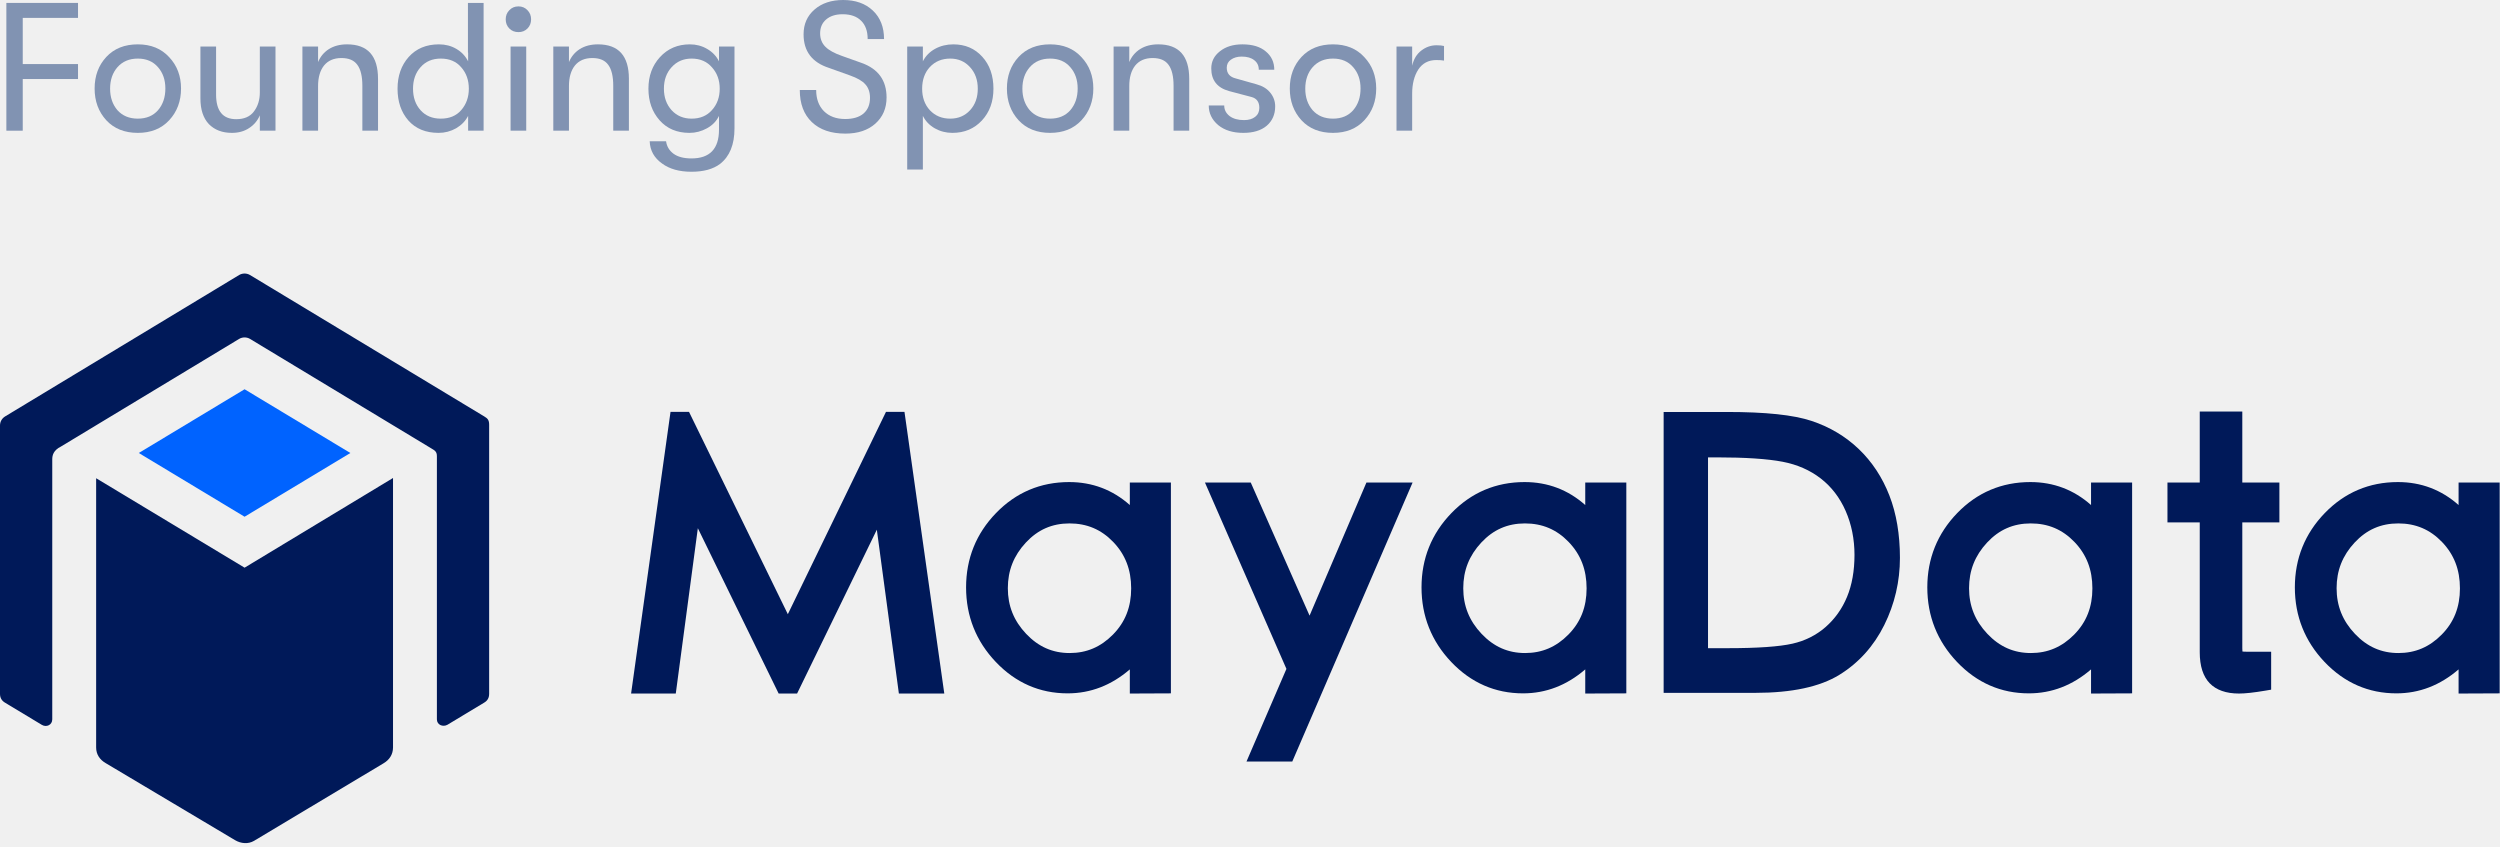
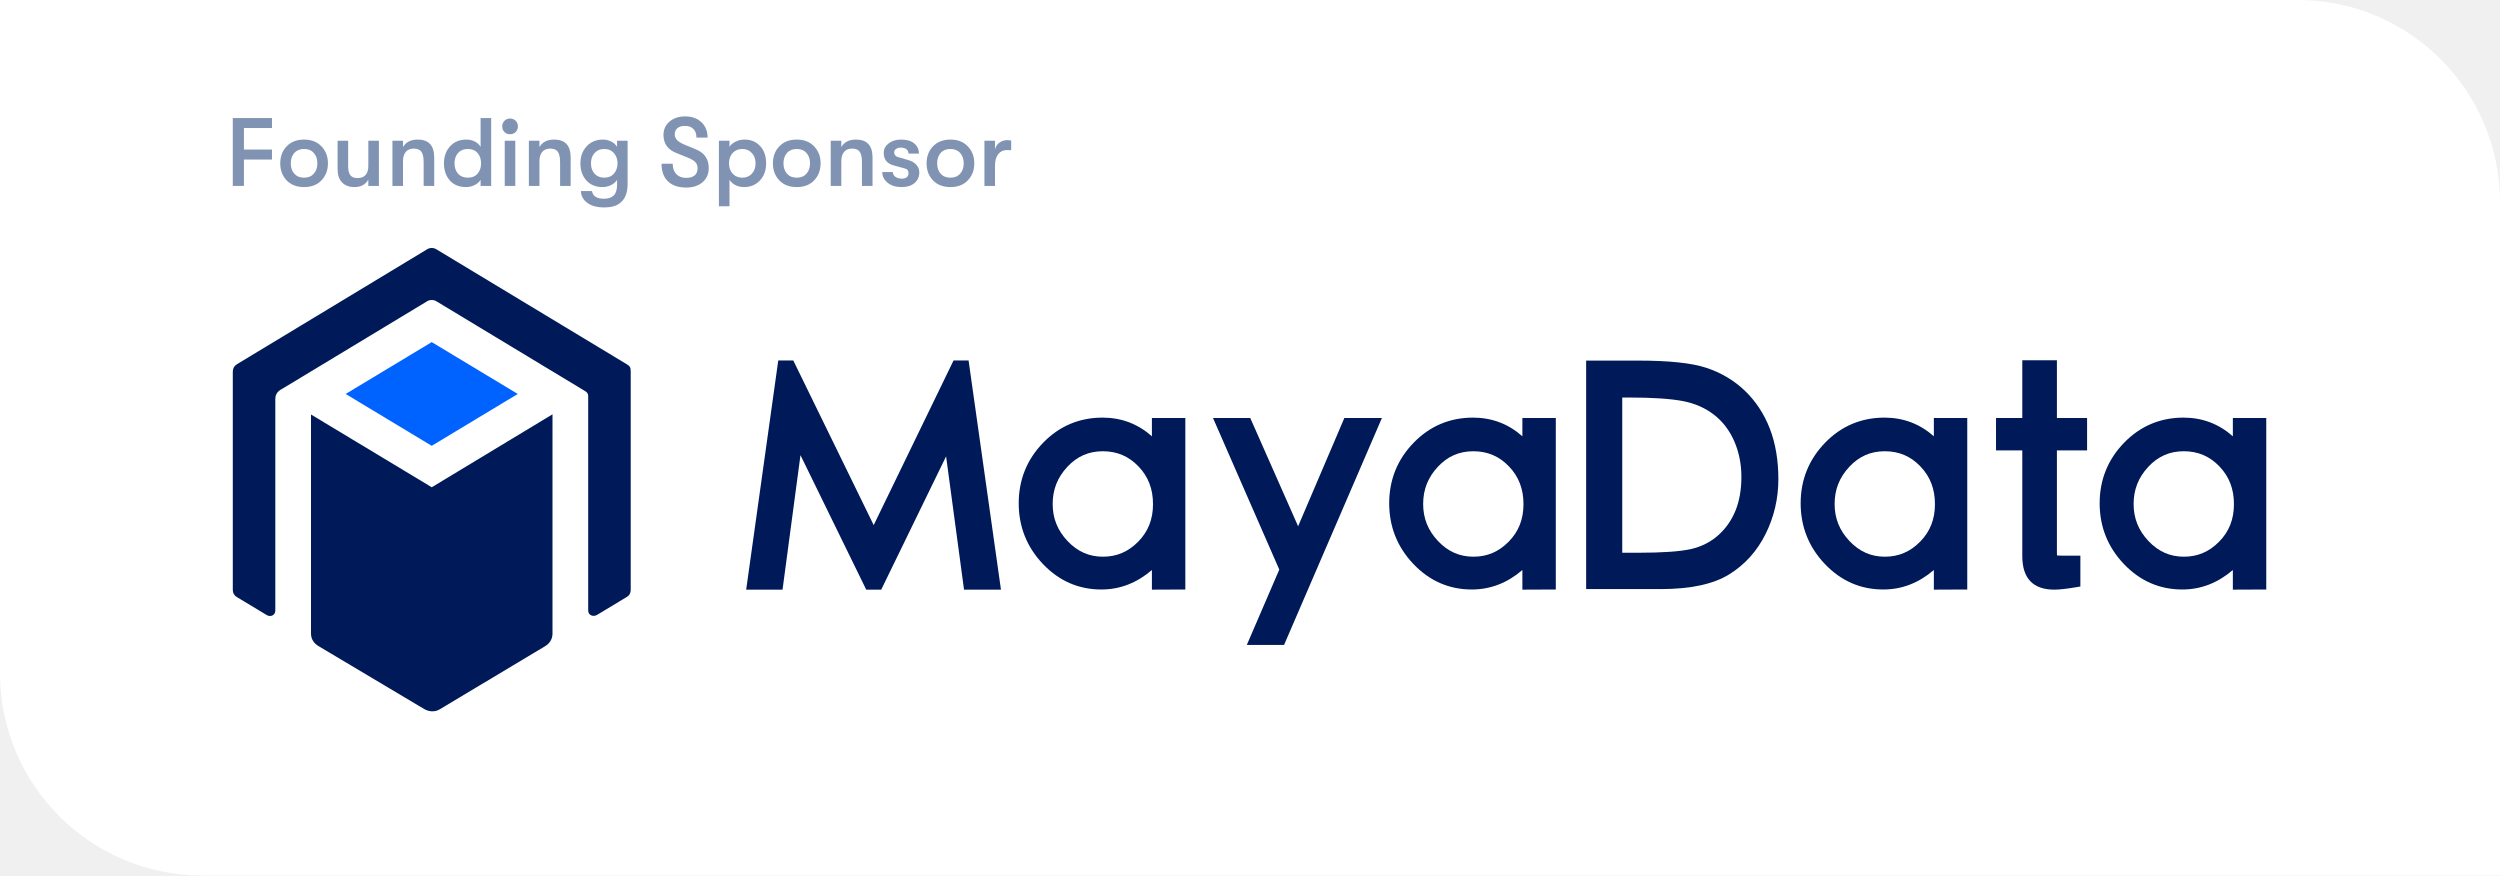
- <svg xmlns="http://www.w3.org/2000/svg" width="393" height="133" viewBox="0 0 393 133" fill="none">
-   <path d="M292.201 70.592C290.116 68.597 287.613 67.107 284.76 66.162C281.916 65.22 277.564 64.762 271.457 64.762H261.524V108.916H275.96C281.663 108.916 286.097 107.965 289.138 106.09C292.184 104.212 294.563 101.572 296.211 98.246C297.842 94.956 298.67 91.406 298.67 87.697C298.67 84.023 298.113 80.726 297.013 77.897C295.905 75.045 294.286 72.587 292.201 70.592ZM291.526 87.239C291.526 89.736 291.13 91.956 290.349 93.841C289.579 95.7 288.443 97.294 286.973 98.578C285.511 99.855 283.766 100.73 281.787 101.181C279.707 101.654 276.289 101.894 271.626 101.894H268.5V71.898H269.824C274.349 71.898 277.856 72.131 280.249 72.592C282.535 73.032 284.549 73.917 286.237 75.228C287.911 76.528 289.222 78.24 290.134 80.316C291.057 82.42 291.526 84.75 291.526 87.239Z" fill="#001959" />
-   <path d="M352.49 64.698H345.8V75.859H340.725V82.12H345.8V102.533C345.8 104.692 346.324 106.329 347.357 107.4C348.396 108.479 349.951 109.025 351.98 109.025C352.949 109.025 354.298 108.876 356.102 108.572L357.025 108.416V102.453H353.329C352.924 102.453 352.663 102.433 352.513 102.421C352.501 102.309 352.49 102.151 352.49 101.93V82.12H358.321V75.859H352.49V64.698Z" fill="#001959" />
-   <path d="M139.278 64.741L123.848 96.553L108.311 64.741H105.407L99.208 109.022H106.233L109.701 83.035L122.402 109.022H125.304L137.838 83.27L141.303 109.022H148.442L142.183 64.741H139.278Z" fill="#001959" />
-   <path d="M177.608 79.391C174.906 76.994 171.709 75.781 168.073 75.781C163.571 75.781 159.702 77.421 156.575 80.653C153.452 83.879 151.868 87.81 151.868 92.335C151.868 96.857 153.441 100.802 156.542 104.063C159.653 107.336 163.452 108.996 167.834 108.996C171.428 108.996 174.706 107.73 177.608 105.227V109.025L184.065 108.996V75.859H177.608V79.391V79.391ZM175.003 85.201C176.898 87.174 177.82 89.56 177.82 92.495C177.82 95.427 176.884 97.801 174.959 99.754C173.035 101.708 170.808 102.658 168.152 102.658C165.469 102.658 163.23 101.67 161.307 99.635C159.372 97.59 158.432 95.246 158.432 92.469C158.432 89.689 159.357 87.342 161.261 85.295C163.147 83.268 165.393 82.281 168.125 82.281C170.865 82.281 173.115 83.236 175.003 85.201Z" fill="#001959" />
-   <path d="M249.201 79.391C246.499 76.994 243.302 75.781 239.666 75.781C235.164 75.781 231.296 77.421 228.168 80.653C225.045 83.879 223.462 87.81 223.462 92.335C223.462 96.857 225.034 100.802 228.135 104.063C231.246 107.336 235.045 108.996 239.428 108.996C243.021 108.996 246.299 107.73 249.201 105.227V109.025L255.658 108.996V75.859H249.201V79.391V79.391ZM246.596 85.201C248.492 87.174 249.413 89.56 249.413 92.495C249.413 95.427 248.478 97.801 246.552 99.754C244.628 101.708 242.401 102.658 239.745 102.658C237.062 102.658 234.823 101.67 232.901 99.635C230.966 97.59 230.025 95.246 230.025 92.469C230.025 89.689 230.95 87.342 232.854 85.295C234.741 83.268 236.986 82.281 239.719 82.281C242.458 82.281 244.708 83.236 246.596 85.201Z" fill="#001959" />
-   <path d="M328.712 79.391C326.01 76.994 322.813 75.781 319.177 75.781C314.675 75.781 310.807 77.421 307.68 80.653C304.557 83.879 302.973 87.81 302.973 92.335C302.973 96.857 304.545 100.802 307.646 104.063C310.758 107.336 314.557 108.996 318.939 108.996C322.532 108.996 325.81 107.73 328.712 105.227V109.025L335.169 108.996V75.859H328.712V79.391V79.391ZM326.107 85.201C328.003 87.174 328.924 89.56 328.924 92.495C328.924 95.427 327.989 97.801 326.064 99.754C324.139 101.708 321.912 102.658 319.256 102.658C316.574 102.658 314.334 101.67 312.412 99.635C310.477 97.59 309.536 95.246 309.536 92.469C309.536 89.689 310.462 87.342 312.365 85.295C314.252 83.268 316.497 82.281 319.23 82.281C321.97 82.281 324.219 83.236 326.107 85.201Z" fill="#001959" />
-   <path d="M386.49 79.391C383.788 76.994 380.591 75.781 376.955 75.781C372.453 75.781 368.585 77.421 365.457 80.653C362.334 83.879 360.751 87.81 360.751 92.335C360.751 96.857 362.323 100.802 365.424 104.063C368.535 107.336 372.335 108.996 376.717 108.996C380.31 108.996 383.588 107.73 386.49 105.227V109.025L392.947 108.996V75.859H386.49V79.391V79.391ZM383.885 85.201C385.781 87.174 386.702 89.56 386.702 92.495C386.702 95.427 385.767 97.801 383.841 99.754C381.917 101.708 379.69 102.658 377.034 102.658C374.351 102.658 372.112 101.67 370.19 99.635C368.255 97.59 367.314 95.246 367.314 92.469C367.314 89.689 368.239 87.342 370.143 85.295C372.03 83.268 374.275 82.281 377.008 82.281C379.747 82.281 381.997 83.236 383.885 85.201Z" fill="#001959" />
-   <path d="M205.864 96.777L196.619 75.859H189.42L202.227 105.149L195.951 119.708H203.149L222.057 75.859H214.801L205.864 96.777Z" fill="#001959" />
-   <path d="M15.113 75.178V117.509C15.113 118.588 15.681 119.419 16.602 119.956L36.967 132.083C37.884 132.618 39.011 132.719 39.927 132.185L60.289 119.993C61.212 119.454 61.782 118.591 61.782 117.509V75.141L38.447 89.239L15.113 75.178Z" fill="#001959" />
-   <path d="M8.215 113.081V72.219C8.215 71.594 8.371 70.805 9.574 70.2L37.599 53.271C38.125 52.968 38.769 52.968 39.295 53.271L67.844 70.514C68.379 70.823 68.689 71.025 68.679 71.736L68.679 113.081C68.679 113.939 69.611 114.343 70.35 113.927L76.089 110.468C76.633 110.162 76.894 109.7 76.894 109.068V66.772C76.894 66.027 76.648 65.772 76.121 65.461L39.305 43.235C38.774 42.922 38.12 42.922 37.588 43.233L0.842 65.438C0.312 65.749 0 66.278 0 66.9V109.068C0 109.678 0.253 110.133 0.767 110.447L6.562 113.939C7.302 114.391 8.215 113.958 8.215 113.081Z" fill="#001959" />
-   <path d="M55.077 71.211L38.447 61.191L21.817 71.211L38.447 81.231L55.077 71.211Z" fill="#0063FF" />
-   <path d="M1 20.544V0.459H12.264V2.812H3.575V10.071H12.264V12.424H3.575V20.544H1Z" fill="#8193B2" />
-   <path d="M21.666 20.888C19.591 20.888 17.94 20.229 16.713 18.909C15.487 17.57 14.874 15.905 14.874 13.916C14.874 11.927 15.487 10.272 16.713 8.952C17.94 7.632 19.591 6.972 21.666 6.972C23.723 6.972 25.364 7.642 26.591 8.981C27.836 10.301 28.459 11.946 28.459 13.916C28.459 15.905 27.836 17.57 26.591 18.909C25.364 20.229 23.723 20.888 21.666 20.888ZM18.468 17.331C19.261 18.21 20.327 18.65 21.666 18.65C23.006 18.65 24.062 18.21 24.836 17.331C25.61 16.431 25.996 15.293 25.996 13.916C25.996 12.558 25.61 11.439 24.836 10.559C24.062 9.66 23.006 9.21 21.666 9.21C20.327 9.21 19.261 9.66 18.468 10.559C17.695 11.439 17.308 12.568 17.308 13.945C17.308 15.303 17.695 16.431 18.468 17.331Z" fill="#8193B2" />
-   <path d="M36.458 20.888C34.949 20.888 33.741 20.429 32.836 19.511C31.949 18.574 31.506 17.225 31.506 15.466V7.317H33.968V14.863C33.968 17.445 35.024 18.736 37.137 18.736C38.383 18.736 39.307 18.335 39.911 17.531C40.533 16.709 40.845 15.714 40.845 14.547V7.317H43.307V20.544H40.845V18.134C40.486 18.976 39.92 19.645 39.147 20.142C38.392 20.64 37.496 20.888 36.458 20.888Z" fill="#8193B2" />
-   <path d="M47.539 20.544V7.317H50.001V9.756C50.359 8.895 50.925 8.216 51.699 7.718C52.491 7.221 53.444 6.972 54.557 6.972C57.803 6.972 59.425 8.78 59.425 12.395V20.544H56.963V13.486C56.963 11.994 56.699 10.894 56.17 10.186C55.661 9.478 54.831 9.124 53.68 9.124C52.491 9.124 51.576 9.516 50.935 10.301C50.312 11.085 50.001 12.166 50.001 13.543V20.544H47.539Z" fill="#8193B2" />
-   <path d="M73.559 0.459H76.022V20.544H73.588V18.22C73.173 19.023 72.541 19.674 71.692 20.171C70.843 20.649 69.928 20.888 68.947 20.888C66.928 20.888 65.343 20.238 64.192 18.937C63.06 17.637 62.494 15.972 62.494 13.945C62.494 11.936 63.079 10.272 64.249 8.952C65.437 7.632 67.022 6.972 69.003 6.972C70.022 6.972 70.937 7.211 71.748 7.69C72.56 8.168 73.173 8.818 73.588 9.641V8.264H73.559V0.459ZM69.286 18.65C70.663 18.65 71.739 18.201 72.512 17.302C73.305 16.384 73.701 15.265 73.701 13.945C73.701 12.606 73.305 11.487 72.512 10.588C71.739 9.669 70.663 9.21 69.286 9.21C67.965 9.21 66.909 9.66 66.116 10.559C65.324 11.439 64.928 12.568 64.928 13.945C64.928 15.322 65.324 16.451 66.116 17.331C66.909 18.21 67.965 18.65 69.286 18.65Z" fill="#8193B2" />
-   <path d="M81.507 5.05C80.922 5.05 80.441 4.859 80.064 4.476C79.686 4.094 79.498 3.615 79.498 3.041C79.498 2.468 79.686 1.989 80.064 1.607C80.441 1.205 80.922 1.004 81.507 1.004C82.073 1.004 82.545 1.205 82.922 1.607C83.299 1.989 83.488 2.468 83.488 3.041C83.488 3.615 83.299 4.094 82.922 4.476C82.545 4.859 82.073 5.05 81.507 5.05ZM80.262 20.544V7.317H82.724V20.544H80.262Z" fill="#8193B2" />
-   <path d="M86.978 20.544V7.317H89.44V9.756C89.799 8.895 90.365 8.216 91.138 7.718C91.93 7.221 92.883 6.972 93.996 6.972C97.242 6.972 98.864 8.78 98.864 12.395V20.544H96.402V13.486C96.402 11.994 96.138 10.894 95.61 10.186C95.1 9.478 94.27 9.124 93.119 9.124C91.93 9.124 91.015 9.516 90.374 10.301C89.751 11.085 89.44 12.166 89.44 13.543V20.544H86.978Z" fill="#8193B2" />
-   <path d="M113.027 7.317H115.461V20.2C115.461 22.725 114.706 24.58 113.197 25.766C112.102 26.589 110.602 27 108.697 27C106.791 27 105.254 26.57 104.084 25.709C102.839 24.829 102.188 23.662 102.131 22.208H104.706C104.82 23.012 105.206 23.662 105.867 24.159C106.546 24.657 107.489 24.905 108.697 24.905C111.584 24.905 113.027 23.394 113.027 20.372V18.22C112.631 19.043 111.999 19.693 111.131 20.171C110.263 20.649 109.348 20.888 108.386 20.888C106.423 20.888 104.857 20.229 103.688 18.909C102.518 17.589 101.933 15.934 101.933 13.945C101.933 11.955 102.537 10.301 103.744 8.981C104.971 7.642 106.537 6.972 108.442 6.972C109.442 6.972 110.348 7.211 111.159 7.69C111.989 8.168 112.612 8.818 113.027 9.641V7.317ZM108.725 18.65C110.065 18.65 111.131 18.201 111.923 17.302C112.734 16.403 113.14 15.284 113.14 13.945C113.14 12.606 112.734 11.487 111.923 10.588C111.131 9.669 110.065 9.21 108.725 9.21C107.442 9.21 106.395 9.66 105.584 10.559C104.772 11.439 104.367 12.568 104.367 13.945C104.367 15.303 104.772 16.431 105.584 17.331C106.395 18.21 107.442 18.65 108.725 18.65Z" fill="#8193B2" />
-   <path d="M132.887 21.003C130.642 21.003 128.887 20.401 127.623 19.195C126.359 17.99 125.727 16.307 125.727 14.146H128.302C128.302 15.542 128.708 16.651 129.519 17.474C130.35 18.297 131.463 18.708 132.859 18.708C134.104 18.708 135.066 18.421 135.746 17.847C136.425 17.254 136.764 16.431 136.764 15.379C136.764 14.499 136.519 13.792 136.029 13.256C135.557 12.72 134.746 12.252 133.595 11.85L130.312 10.674C127.651 9.813 126.321 8.053 126.321 5.394C126.321 3.787 126.897 2.487 128.048 1.492C129.199 0.497 130.699 0 132.548 0C134.491 0 136.047 0.555 137.217 1.664C138.387 2.774 138.972 4.266 138.972 6.14H136.397C136.397 4.897 136.057 3.94 135.378 3.271C134.698 2.582 133.727 2.238 132.463 2.238C131.368 2.238 130.5 2.515 129.859 3.07C129.236 3.606 128.925 4.333 128.925 5.251C128.925 6.092 129.199 6.791 129.746 7.345C130.293 7.9 131.18 8.388 132.406 8.809L135.463 9.899C138.066 10.836 139.368 12.644 139.368 15.322C139.368 17.024 138.774 18.402 137.585 19.454C136.415 20.487 134.849 21.003 132.887 21.003Z" fill="#8193B2" />
-   <path d="M149.858 6.972C151.726 6.972 153.244 7.623 154.414 8.923C155.584 10.205 156.169 11.879 156.169 13.945C156.169 15.972 155.565 17.637 154.358 18.937C153.15 20.238 151.603 20.888 149.716 20.888C148.716 20.888 147.792 20.649 146.943 20.171C146.113 19.693 145.49 19.043 145.075 18.22V26.656H142.613V7.317H145.075V9.641C145.49 8.818 146.122 8.168 146.971 7.69C147.839 7.211 148.801 6.972 149.858 6.972ZM149.377 18.65C150.641 18.65 151.678 18.21 152.49 17.331C153.301 16.451 153.707 15.322 153.707 13.945C153.707 12.568 153.301 11.439 152.49 10.559C151.678 9.66 150.641 9.21 149.377 9.21C148.075 9.21 147.009 9.65 146.179 10.53C145.367 11.41 144.962 12.548 144.962 13.945C144.962 15.322 145.367 16.451 146.179 17.331C147.009 18.21 148.075 18.65 149.377 18.65Z" fill="#8193B2" />
-   <path d="M165.079 20.888C163.003 20.888 161.352 20.229 160.126 18.909C158.9 17.57 158.286 15.905 158.286 13.916C158.286 11.927 158.9 10.272 160.126 8.952C161.352 7.632 163.003 6.972 165.079 6.972C167.135 6.972 168.777 7.642 170.003 8.981C171.248 10.301 171.871 11.946 171.871 13.916C171.871 15.905 171.248 17.57 170.003 18.909C168.777 20.229 167.135 20.888 165.079 20.888ZM161.881 17.331C162.673 18.21 163.739 18.65 165.079 18.65C166.418 18.65 167.475 18.21 168.248 17.331C169.022 16.431 169.409 15.293 169.409 13.916C169.409 12.558 169.022 11.439 168.248 10.559C167.475 9.66 166.418 9.21 165.079 9.21C163.739 9.21 162.673 9.66 161.881 10.559C161.107 11.439 160.72 12.568 160.72 13.945C160.72 15.303 161.107 16.431 161.881 17.331Z" fill="#8193B2" />
-   <path d="M175.059 20.544V7.317H177.522V9.756C177.88 8.895 178.446 8.216 179.22 7.718C180.012 7.221 180.965 6.972 182.078 6.972C185.323 6.972 186.946 8.78 186.946 12.395V20.544H184.484V13.486C184.484 11.994 184.219 10.894 183.691 10.186C183.182 9.478 182.352 9.124 181.201 9.124C180.012 9.124 179.097 9.516 178.455 10.301C177.833 11.085 177.522 12.166 177.522 13.543V20.544H175.059Z" fill="#8193B2" />
-   <path d="M195.448 20.888C193.807 20.888 192.486 20.477 191.486 19.655C190.505 18.813 190.014 17.79 190.014 16.584H192.448C192.448 17.254 192.731 17.809 193.297 18.249C193.863 18.669 194.618 18.88 195.561 18.88C196.297 18.88 196.882 18.708 197.316 18.363C197.75 18.019 197.967 17.55 197.967 16.957C197.967 16.02 197.543 15.446 196.694 15.236L193.212 14.318C191.345 13.801 190.411 12.615 190.411 10.76C190.411 9.669 190.863 8.77 191.769 8.063C192.675 7.336 193.854 6.972 195.307 6.972C196.892 6.972 198.118 7.345 198.986 8.091C199.873 8.818 200.316 9.775 200.316 10.961H197.882C197.882 10.329 197.646 9.832 197.175 9.469C196.703 9.086 196.043 8.895 195.194 8.895C194.514 8.895 193.948 9.057 193.495 9.383C193.062 9.689 192.845 10.11 192.845 10.645C192.845 11.544 193.326 12.108 194.288 12.338L197.543 13.256C198.467 13.505 199.184 13.945 199.693 14.576C200.203 15.207 200.458 15.925 200.458 16.728C200.458 17.99 200.014 19.004 199.127 19.769C198.241 20.515 197.014 20.888 195.448 20.888Z" fill="#8193B2" />
-   <path d="M209.548 20.888C207.472 20.888 205.821 20.229 204.595 18.909C203.369 17.57 202.755 15.905 202.755 13.916C202.755 11.927 203.369 10.272 204.595 8.952C205.821 7.632 207.472 6.972 209.548 6.972C211.604 6.972 213.246 7.642 214.472 8.981C215.717 10.301 216.34 11.946 216.34 13.916C216.34 15.905 215.717 17.57 214.472 18.909C213.246 20.229 211.604 20.888 209.548 20.888ZM206.35 17.331C207.142 18.21 208.208 18.65 209.548 18.65C210.887 18.65 211.944 18.21 212.717 17.331C213.491 16.431 213.878 15.293 213.878 13.916C213.878 12.558 213.491 11.439 212.717 10.559C211.944 9.66 210.887 9.21 209.548 9.21C208.208 9.21 207.142 9.66 206.35 10.559C205.576 11.439 205.189 12.568 205.189 13.945C205.189 15.303 205.576 16.431 206.35 17.331Z" fill="#8193B2" />
-   <path d="M219.529 20.544V7.317H221.991V10.329C222.236 9.277 222.717 8.484 223.434 7.948C224.151 7.393 224.943 7.116 225.811 7.116C226.321 7.116 226.717 7.154 227 7.231V9.526C226.717 9.469 226.311 9.44 225.783 9.44C224.557 9.44 223.613 9.937 222.953 10.932C222.311 11.927 221.991 13.199 221.991 14.748V20.544H219.529Z" fill="#8193B2" />
+ <svg xmlns="http://www.w3.org/2000/svg" width="494" height="173" viewBox="0 0 494 173" fill="none">
+   <path d="M0 0H454C476.091 0 494 17.909 494 40V173H40C17.909 173 0 155.091 0 133V0Z" fill="white" />
+   <path d="M344.791 77.214C342.659 75.174 340.099 73.651 337.182 72.684C334.274 71.721 329.824 71.252 323.579 71.252H313.422V116.403H328.183C334.015 116.403 338.549 115.431 341.659 113.513C344.773 111.593 347.206 108.893 348.891 105.493C350.559 102.128 351.406 98.497 351.406 94.705C351.406 90.948 350.836 87.577 349.712 84.684C348.578 81.768 346.922 79.255 344.791 77.214ZM344.1 94.236C344.1 96.79 343.695 99.061 342.897 100.987C342.109 102.889 340.948 104.518 339.445 105.832C337.95 107.138 336.166 108.032 334.142 108.493C332.015 108.977 328.52 109.223 323.751 109.223H320.555V78.55H321.909C326.536 78.55 330.123 78.788 332.569 79.259C334.906 79.709 336.966 80.615 338.692 81.955C340.404 83.284 341.745 85.034 342.677 87.157C343.621 89.309 344.1 91.692 344.1 94.236Z" fill="#001959" />
+   <path d="M406.445 71.188H399.604V82.6H394.414V89.002H399.604V109.876C399.604 112.084 400.139 113.757 401.196 114.853C402.258 115.956 403.849 116.514 405.923 116.514C406.915 116.514 408.293 116.362 410.139 116.052L411.083 115.892V109.794H407.303C406.889 109.794 406.621 109.773 406.468 109.761C406.456 109.646 406.445 109.485 406.445 109.26V89.002H412.408V82.6H406.445V71.188Z" fill="#001959" />
+   <path d="M188.42 71.231L172.642 103.761L156.754 71.231H153.784L147.445 116.512H154.629L158.175 89.938L171.163 116.512H174.13L186.948 90.178L190.491 116.512H197.79L191.391 71.231H188.42Z" fill="#001959" />
+   <path d="M227.617 86.212C224.854 83.761 221.585 82.521 217.867 82.521C213.263 82.521 209.308 84.198 206.11 87.502C202.916 90.801 201.297 94.821 201.297 99.448C201.297 104.072 202.905 108.106 206.076 111.44C209.257 114.787 213.142 116.485 217.623 116.485C221.297 116.485 224.649 115.19 227.617 112.631V116.515L234.22 116.485V82.601H227.617V86.212ZM224.953 92.153C226.892 94.171 227.834 96.61 227.834 99.612C227.834 102.609 226.877 105.037 224.909 107.034C222.941 109.033 220.664 110.004 217.948 110.004C215.204 110.004 212.915 108.993 210.949 106.913C208.97 104.822 208.008 102.425 208.008 99.585C208.008 96.742 208.955 94.342 210.901 92.25C212.83 90.176 215.127 89.167 217.921 89.167C220.722 89.167 223.023 90.144 224.953 92.153Z" fill="#001959" />
+   <path d="M300.824 86.212C298.061 83.761 294.792 82.521 291.074 82.521C286.47 82.521 282.515 84.198 279.317 87.502C276.123 90.801 274.504 94.821 274.504 99.448C274.504 104.072 276.112 108.106 279.283 111.44C282.464 114.787 286.349 116.485 290.83 116.485C294.504 116.485 297.856 115.19 300.824 112.631V116.515L307.427 116.485V82.601H300.824V86.212ZM298.16 92.153C300.099 94.171 301.041 96.61 301.041 99.612C301.041 102.609 300.084 105.037 298.116 107.034C296.148 109.033 293.871 110.004 291.155 110.004C288.411 110.004 286.122 108.993 284.156 106.913C282.177 104.822 281.215 102.425 281.215 99.585C281.215 96.742 282.162 94.342 284.108 92.25C286.037 90.176 288.334 89.167 291.128 89.167C293.929 89.167 296.23 90.144 298.16 92.153Z" fill="#001959" />
+   <path d="M382.129 86.212C379.366 83.761 376.097 82.521 372.378 82.521C367.775 82.521 363.819 84.198 360.622 87.502C357.428 90.801 355.809 94.821 355.809 99.448C355.809 104.072 357.417 108.106 360.587 111.44C363.769 114.787 367.654 116.485 372.135 116.485C375.809 116.485 379.161 115.19 382.129 112.631V116.515L388.731 116.485V82.601H382.129V86.212ZM379.465 92.153C381.403 94.171 382.345 96.61 382.345 99.612C382.345 102.609 381.389 105.037 379.42 107.034C377.452 109.033 375.175 110.004 372.46 110.004C369.716 110.004 367.427 108.993 365.46 106.913C363.482 104.822 362.52 102.425 362.52 99.585C362.52 96.742 363.466 94.342 365.413 92.25C367.342 90.176 369.638 89.167 372.432 89.167C375.234 89.167 377.534 90.144 379.465 92.153Z" fill="#001959" />
+   <path d="M441.211 86.212C438.448 83.761 435.179 82.521 431.46 82.521C426.857 82.521 422.901 84.198 419.704 87.502C416.51 90.801 414.891 94.821 414.891 99.448C414.891 104.072 416.499 108.106 419.669 111.44C422.851 114.787 426.736 116.485 431.217 116.485C434.891 116.485 438.243 115.19 441.211 112.631V116.515L447.813 116.485V82.601H441.211V86.212ZM438.547 92.153C440.485 94.171 441.427 96.61 441.427 99.612C441.427 102.609 440.471 105.037 438.502 107.034C436.534 109.033 434.257 110.004 431.541 110.004C428.798 110.004 426.509 108.993 424.542 106.913C422.564 104.822 421.602 102.425 421.602 99.585C421.602 96.742 422.548 94.342 424.495 92.25C426.424 90.176 428.72 89.167 431.514 89.167C434.316 89.167 436.616 90.144 438.547 92.153Z" fill="#001959" />
+   <path d="M256.507 103.991L247.052 82.601H239.691L252.787 112.551L246.37 127.439H253.73L273.065 82.601H265.644L256.507 103.991Z" fill="#001959" />
+   <path d="M61.453 81.905V125.191C61.453 126.293 62.034 127.143 62.976 127.692L83.801 140.093C84.738 140.64 85.89 140.744 86.827 140.197L107.648 127.73C108.593 127.179 109.175 126.296 109.175 125.191V81.867L85.314 96.282L61.453 81.905Z" fill="#001959" />
+   <path d="M54.401 120.663V78.878C54.401 78.239 54.559 77.432 55.79 76.814L84.448 59.503C84.985 59.192 85.644 59.192 86.182 59.503L115.375 77.135C115.921 77.451 116.239 77.658 116.228 78.385L116.228 120.663C116.228 121.539 117.182 121.953 117.938 121.527L123.806 117.99C124.363 117.677 124.629 117.205 124.629 116.559V73.308C124.629 72.546 124.378 72.285 123.838 71.967L86.192 49.24C85.649 48.921 84.98 48.92 84.436 49.238L46.861 71.945C46.319 72.262 46 72.804 46 73.439V116.559C46 117.182 46.259 117.647 46.785 117.969L52.71 121.539C53.467 122.002 54.401 121.559 54.401 120.663Z" fill="#001959" />
+   <path d="M102.311 77.847L85.306 67.601L68.301 77.847L85.306 88.093L102.311 77.847Z" fill="#0063FF" />
+   <path d="M46 36.737V23.326H53.74V25.299H48.203V29.553H53.74V31.526H48.203V36.737H46Z" fill="#8193B2" />
+   <path d="M63.517 35.645C62.675 36.527 61.531 36.967 60.088 36.967C58.645 36.967 57.495 36.527 56.639 35.645C55.796 34.751 55.375 33.627 55.375 32.273C55.375 30.919 55.796 29.802 56.639 28.92C57.495 28.026 58.645 27.579 60.088 27.579C61.531 27.579 62.675 28.026 63.517 28.92C64.373 29.802 64.801 30.919 64.801 32.273C64.801 33.627 64.373 34.751 63.517 35.645ZM58.153 34.323C58.626 34.847 59.27 35.109 60.088 35.109C60.905 35.109 61.544 34.847 62.004 34.323C62.477 33.8 62.713 33.116 62.713 32.273C62.713 31.43 62.477 30.747 62.004 30.223C61.544 29.7 60.905 29.438 60.088 29.438C59.27 29.438 58.626 29.7 58.153 30.223C57.693 30.747 57.463 31.43 57.463 32.273C57.463 33.116 57.693 33.8 58.153 34.323Z" fill="#8193B2" />
+   <path d="M70.023 36.967C69.014 36.967 68.209 36.667 67.609 36.067C67.008 35.467 66.708 34.585 66.708 33.423V27.809H68.796V32.906C68.796 33.659 68.937 34.227 69.218 34.611C69.499 34.994 69.965 35.185 70.617 35.185C71.37 35.185 71.919 34.975 72.264 34.553C72.609 34.119 72.782 33.55 72.782 32.848V27.809H74.87V36.737H72.782V35.492C72.232 36.476 71.313 36.967 70.023 36.967Z" fill="#8193B2" />
+   <path d="M77.544 36.737V27.809H79.632V29.054C80.207 28.071 81.178 27.579 82.544 27.579C84.716 27.579 85.801 28.761 85.801 31.124V36.737H83.713V32.082C83.713 31.111 83.566 30.415 83.272 29.993C82.979 29.572 82.474 29.361 81.759 29.361C81.082 29.361 80.558 29.578 80.188 30.012C79.817 30.434 79.632 31.041 79.632 31.833V36.737H77.544Z" fill="#8193B2" />
+   <path d="M94.968 23.326H97.056V36.737H94.968V35.53C94.712 35.965 94.31 36.316 93.76 36.584C93.224 36.84 92.675 36.967 92.113 36.967C90.721 36.967 89.641 36.527 88.875 35.645C88.108 34.764 87.725 33.64 87.725 32.273C87.725 30.919 88.127 29.802 88.932 28.92C89.737 28.026 90.816 27.579 92.17 27.579C92.77 27.579 93.32 27.707 93.818 27.962C94.316 28.218 94.699 28.569 94.968 29.016V23.326ZM92.419 35.109C93.275 35.109 93.927 34.841 94.374 34.304C94.833 33.768 95.063 33.091 95.063 32.273C95.063 31.456 94.833 30.779 94.374 30.242C93.927 29.706 93.275 29.438 92.419 29.438C91.615 29.438 90.976 29.706 90.503 30.242C90.043 30.766 89.814 31.443 89.814 32.273C89.814 33.103 90.043 33.787 90.503 34.323C90.976 34.847 91.615 35.109 92.419 35.109Z" fill="#8193B2" />
+   <path d="M101.899 26.085C101.606 26.378 101.235 26.525 100.788 26.525C100.341 26.525 99.971 26.378 99.677 26.085C99.383 25.778 99.236 25.408 99.236 24.973C99.236 24.539 99.383 24.175 99.677 23.881C99.971 23.575 100.341 23.422 100.788 23.422C101.235 23.422 101.606 23.575 101.899 23.881C102.193 24.175 102.34 24.539 102.34 24.973C102.34 25.408 102.193 25.778 101.899 26.085ZM99.734 36.737V27.809H101.823V36.737H99.734Z" fill="#8193B2" />
+   <path d="M104.506 36.737V27.809H106.594V29.054C107.169 28.071 108.139 27.579 109.506 27.579C111.678 27.579 112.763 28.761 112.763 31.124V36.737H110.675V32.082C110.675 31.111 110.528 30.415 110.234 29.993C109.94 29.572 109.436 29.361 108.721 29.361C108.044 29.361 107.52 29.578 107.15 30.012C106.779 30.434 106.594 31.041 106.594 31.833V36.737H104.506Z" fill="#8193B2" />
+   <path d="M121.929 27.809H124.018V36.354C124.018 38.142 123.481 39.426 122.408 40.205C121.706 40.729 120.684 40.991 119.343 40.991C118.04 40.991 116.993 40.723 116.201 40.186C115.294 39.573 114.821 38.762 114.783 37.753H116.967C117.159 38.762 117.944 39.267 119.324 39.267C120.205 39.267 120.856 39.049 121.278 38.615C121.712 38.194 121.929 37.491 121.929 36.508V35.53C121.674 35.965 121.272 36.316 120.722 36.584C120.186 36.84 119.637 36.967 119.075 36.967C117.721 36.967 116.648 36.527 115.856 35.645C115.077 34.751 114.687 33.627 114.687 32.273C114.687 30.932 115.096 29.814 115.913 28.92C116.743 28.026 117.816 27.579 119.132 27.579C119.732 27.579 120.282 27.707 120.78 27.962C121.278 28.218 121.661 28.569 121.929 29.016V27.809ZM119.381 35.109C120.199 35.109 120.844 34.841 121.316 34.304C121.789 33.755 122.025 33.078 122.025 32.273C122.025 31.468 121.789 30.798 121.316 30.262C120.844 29.712 120.199 29.438 119.381 29.438C118.602 29.438 117.97 29.706 117.484 30.242C117.012 30.766 116.775 31.443 116.775 32.273C116.775 33.103 117.012 33.787 117.484 34.323C117.97 34.847 118.602 35.109 119.381 35.109Z" fill="#8193B2" />
+   <path d="M135.605 37.063C134.047 37.063 132.84 36.654 131.984 35.837C131.141 35.019 130.72 33.857 130.72 32.35H132.923C132.923 33.218 133.159 33.902 133.632 34.4C134.105 34.898 134.756 35.147 135.586 35.147C136.314 35.147 136.87 34.987 137.253 34.668C137.649 34.336 137.847 33.87 137.847 33.27C137.847 32.759 137.7 32.35 137.406 32.043C137.125 31.737 136.608 31.43 135.854 31.124L133.67 30.242C131.959 29.578 131.103 28.39 131.103 26.679C131.103 25.593 131.499 24.712 132.291 24.035C133.095 23.345 134.13 23 135.395 23C136.723 23 137.79 23.383 138.594 24.15C139.412 24.916 139.82 25.931 139.82 27.196H137.617C137.617 26.455 137.419 25.887 137.023 25.491C136.627 25.082 136.059 24.878 135.318 24.878C134.692 24.878 134.2 25.031 133.843 25.337C133.498 25.631 133.325 26.034 133.325 26.544C133.325 27.004 133.498 27.4 133.843 27.732C134.188 28.064 134.756 28.39 135.548 28.709L137.521 29.514C139.207 30.204 140.05 31.437 140.05 33.212C140.05 34.362 139.642 35.294 138.824 36.009C138.007 36.712 136.934 37.063 135.605 37.063Z" fill="#8193B2" />
+   <path d="M147.135 27.579C148.412 27.579 149.44 28.013 150.219 28.882C150.999 29.738 151.388 30.868 151.388 32.273C151.388 33.653 150.979 34.783 150.162 35.664C149.345 36.533 148.291 36.967 147.001 36.967C146.413 36.967 145.857 36.84 145.334 36.584C144.81 36.316 144.414 35.965 144.146 35.53V40.761H142.058V27.809H144.146V29.016C144.414 28.582 144.823 28.237 145.372 27.982C145.921 27.713 146.509 27.579 147.135 27.579ZM146.694 35.109C147.461 35.109 148.086 34.847 148.572 34.323C149.057 33.787 149.3 33.103 149.3 32.273C149.3 31.443 149.057 30.766 148.572 30.242C148.086 29.706 147.461 29.438 146.694 29.438C145.902 29.438 145.264 29.7 144.778 30.223C144.293 30.747 144.05 31.43 144.05 32.273C144.05 33.116 144.293 33.8 144.778 34.323C145.264 34.847 145.902 35.109 146.694 35.109Z" fill="#8193B2" />
+   <path d="M160.868 35.645C160.025 36.527 158.882 36.967 157.439 36.967C155.995 36.967 154.846 36.527 153.99 35.645C153.147 34.751 152.726 33.627 152.726 32.273C152.726 30.919 153.147 29.802 153.99 28.92C154.846 28.026 155.995 27.579 157.439 27.579C158.882 27.579 160.025 28.026 160.868 28.92C161.724 29.802 162.152 30.919 162.152 32.273C162.152 33.627 161.724 34.751 160.868 35.645ZM155.504 34.323C155.976 34.847 156.621 35.109 157.439 35.109C158.256 35.109 158.895 34.847 159.355 34.323C159.827 33.8 160.064 33.116 160.064 32.273C160.064 31.43 159.827 30.747 159.355 30.223C158.895 29.7 158.256 29.438 157.439 29.438C156.621 29.438 155.976 29.7 155.504 30.223C155.044 30.747 154.814 31.43 154.814 32.273C154.814 33.116 155.044 33.8 155.504 34.323Z" fill="#8193B2" />
+   <path d="M164.155 36.737V27.809H166.243V29.054C166.818 28.071 167.789 27.579 169.155 27.579C171.327 27.579 172.412 28.761 172.412 31.124V36.737H170.324V32.082C170.324 31.111 170.177 30.415 169.883 29.993C169.59 29.572 169.085 29.361 168.37 29.361C167.693 29.361 167.169 29.578 166.799 30.012C166.428 30.434 166.243 31.041 166.243 31.833V36.737H164.155Z" fill="#8193B2" />
+   <path d="M178.13 36.967C177.006 36.967 176.092 36.68 175.39 36.105C174.687 35.53 174.336 34.828 174.336 33.998H176.425C176.425 34.381 176.591 34.694 176.923 34.936C177.268 35.179 177.708 35.3 178.245 35.3C178.641 35.3 178.954 35.205 179.184 35.013C179.413 34.822 179.528 34.566 179.528 34.247C179.528 33.736 179.305 33.423 178.858 33.308L176.559 32.676C175.269 32.318 174.624 31.494 174.624 30.204C174.624 29.463 174.943 28.844 175.582 28.346C176.22 27.835 177.044 27.579 178.053 27.579C179.19 27.579 180.058 27.835 180.659 28.346C181.272 28.856 181.578 29.527 181.578 30.357H179.528C179.528 29.987 179.388 29.7 179.107 29.495C178.839 29.278 178.462 29.169 177.976 29.169C177.606 29.169 177.299 29.259 177.057 29.438C176.814 29.604 176.693 29.821 176.693 30.089C176.693 30.574 176.948 30.894 177.459 31.047L179.586 31.66C180.199 31.839 180.697 32.145 181.08 32.58C181.464 33.001 181.655 33.493 181.655 34.055C181.655 34.924 181.342 35.626 180.716 36.163C180.103 36.699 179.241 36.967 178.13 36.967Z" fill="#8193B2" />
+   <path d="M191.235 35.645C190.392 36.527 189.249 36.967 187.806 36.967C186.363 36.967 185.213 36.527 184.357 35.645C183.514 34.751 183.093 33.627 183.093 32.273C183.093 30.919 183.514 29.802 184.357 28.92C185.213 28.026 186.363 27.579 187.806 27.579C189.249 27.579 190.392 28.026 191.235 28.92C192.091 29.802 192.519 30.919 192.519 32.273C192.519 33.627 192.091 34.751 191.235 35.645ZM185.871 34.323C186.343 34.847 186.988 35.109 187.806 35.109C188.623 35.109 189.262 34.847 189.722 34.323C190.194 33.8 190.431 33.116 190.431 32.273C190.431 31.43 190.194 30.747 189.722 30.223C189.262 29.7 188.623 29.438 187.806 29.438C186.988 29.438 186.343 29.7 185.871 30.223C185.411 30.747 185.181 31.43 185.181 32.273C185.181 33.116 185.411 33.8 185.871 34.323Z" fill="#8193B2" />
+   <path d="M194.522 36.737V27.809H196.61V29.533C196.763 28.933 197.064 28.48 197.511 28.173C197.958 27.854 198.45 27.694 198.986 27.694C199.331 27.694 199.605 27.72 199.81 27.771V29.687C199.593 29.661 199.318 29.648 198.986 29.648C198.245 29.648 197.664 29.923 197.242 30.472C196.821 31.009 196.61 31.782 196.61 32.791V36.737H194.522Z" fill="#8193B2" />
</svg>
